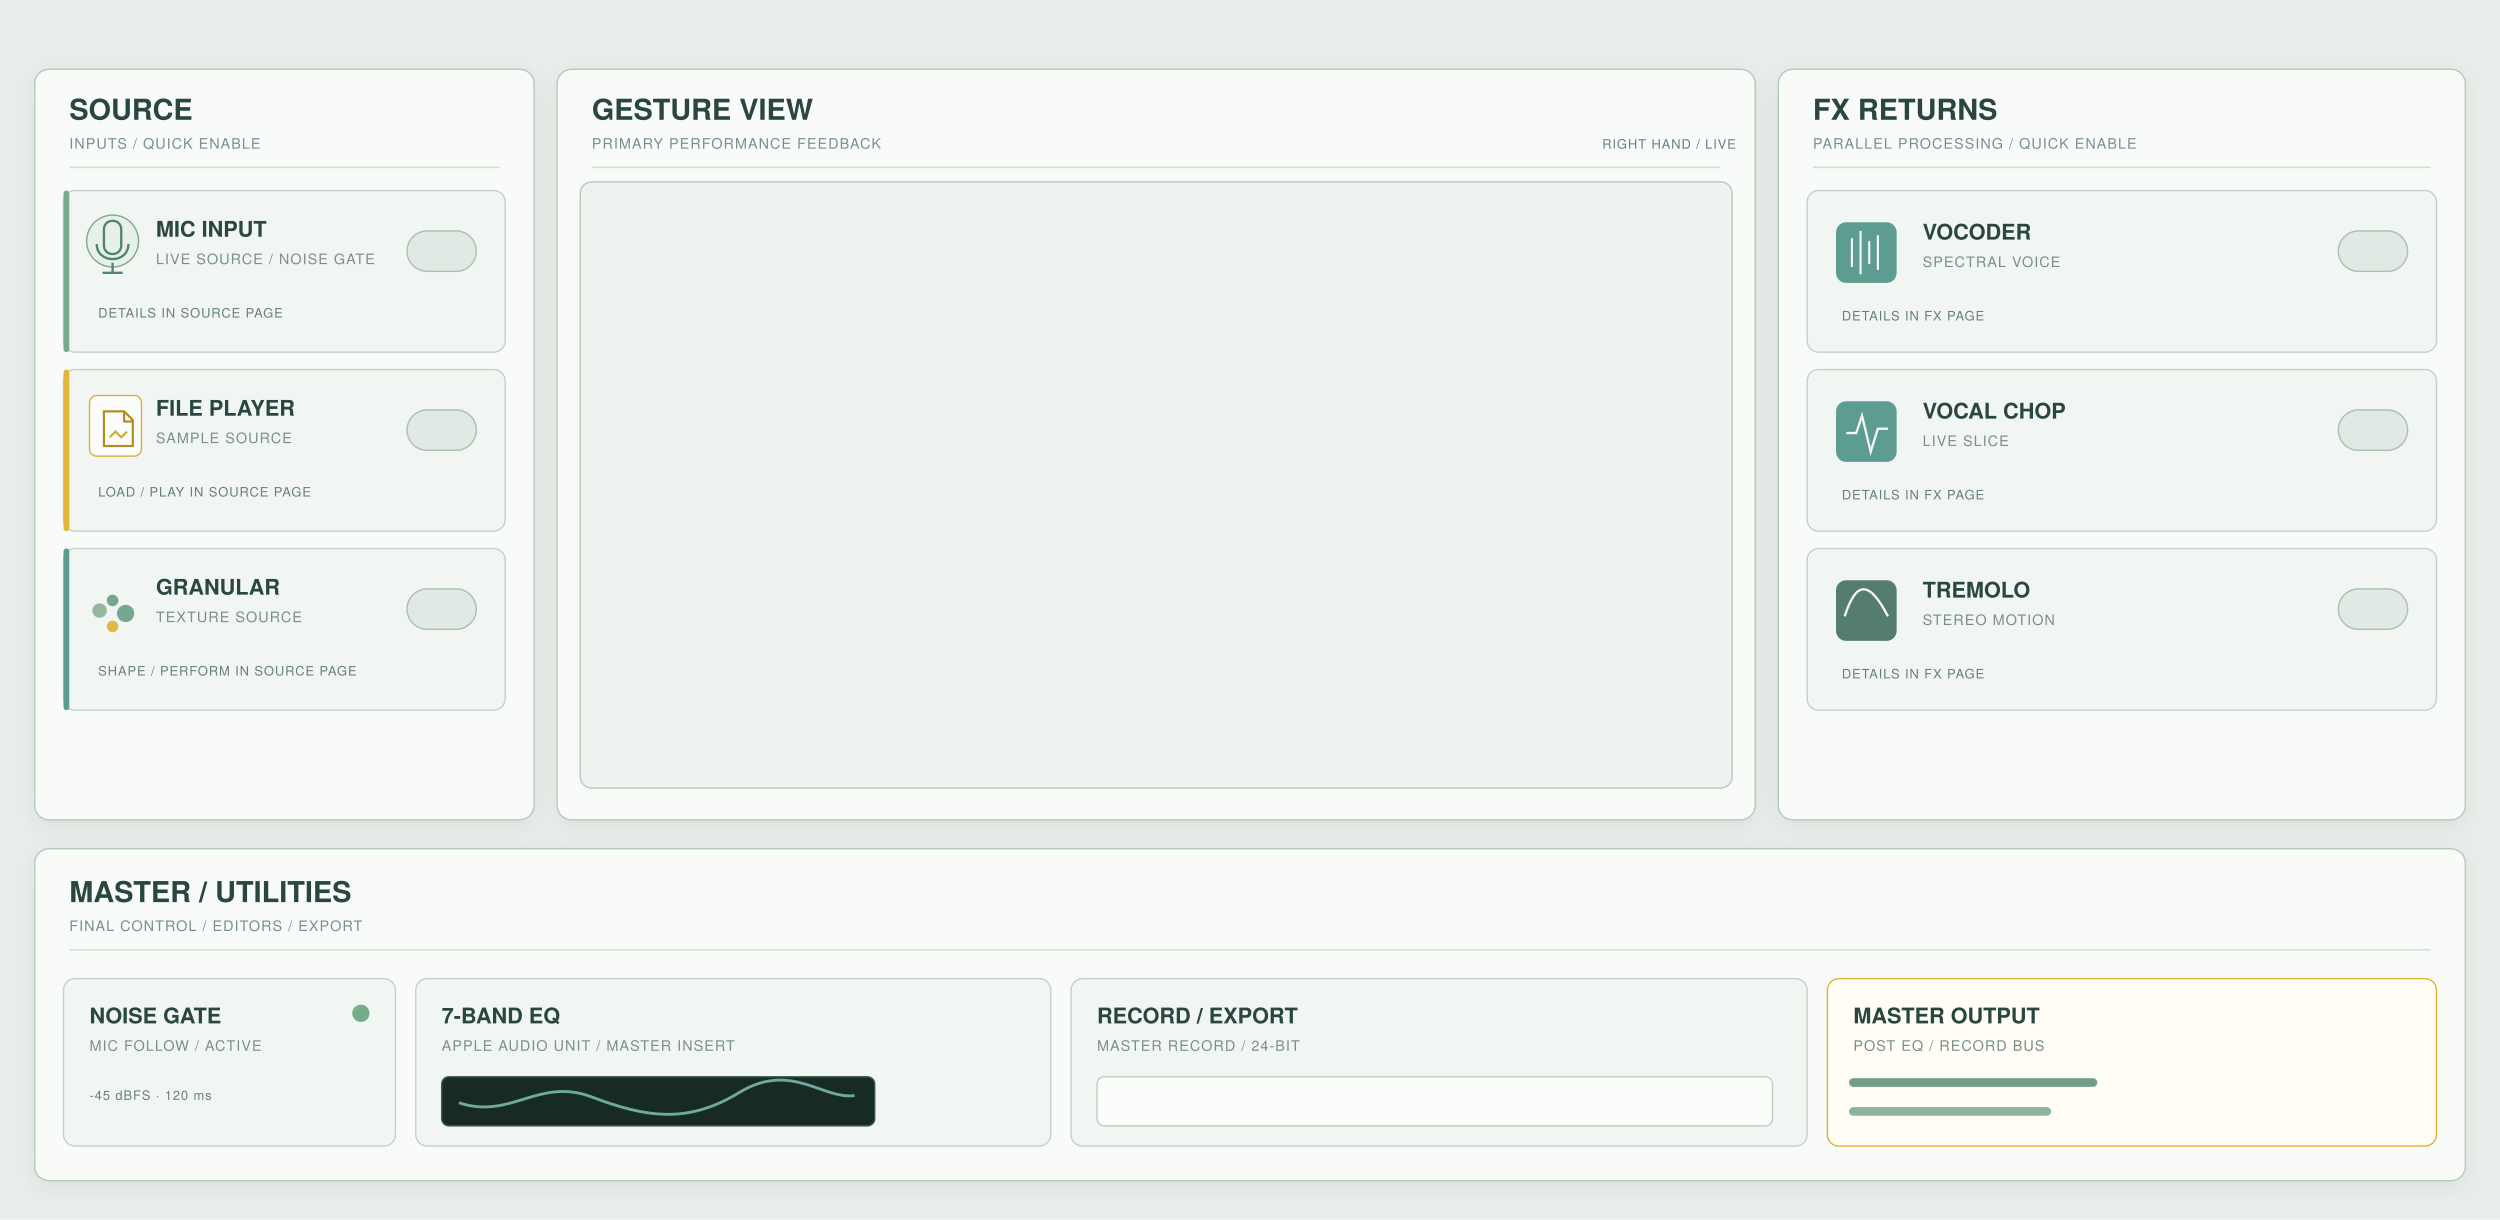
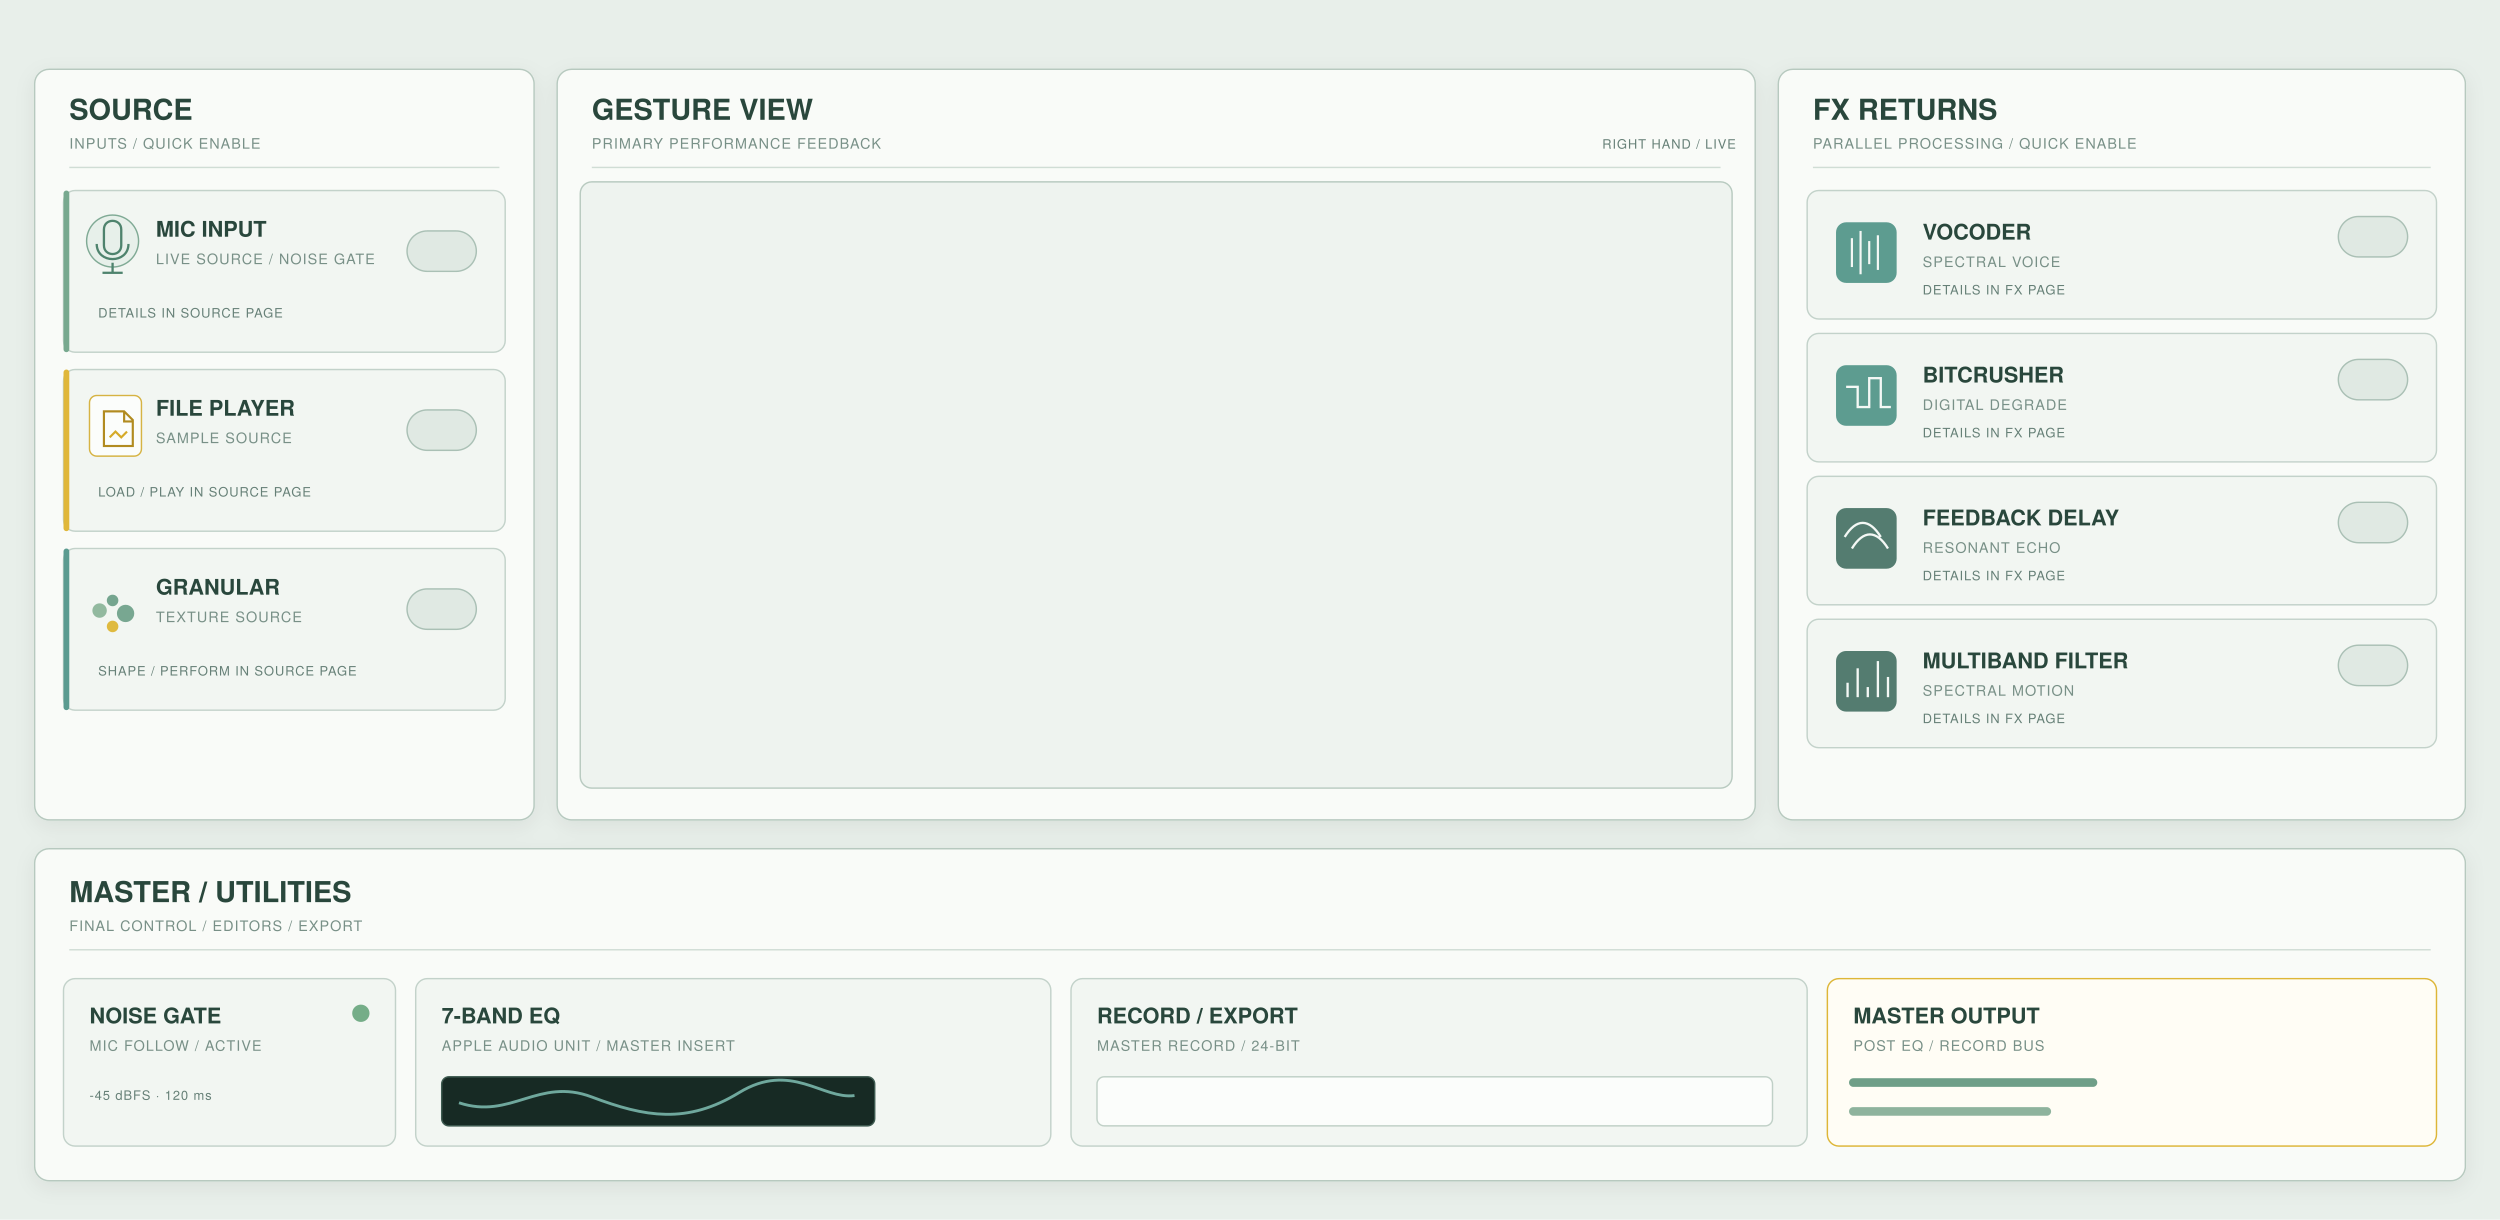
<svg xmlns="http://www.w3.org/2000/svg" width="1732" height="845" viewBox="0 0 1732 845">
  <defs>
    <filter id="shadow" x="-10%" y="-10%" width="120%" height="130%">
      <feDropShadow dx="0" dy="4" stdDeviation="7" flood-color="#173027" flood-opacity=".07" />
    </filter>
    <style>
      .title { font-family: "Avenir Next", "Helvetica Neue", sans-serif; font-size: 20px; font-weight: 600; fill: #29473c; }
      .module { font-family: "Avenir Next", "Helvetica Neue", sans-serif; font-size: 15px; font-weight: 600; fill: #29473c; }
      .caption { font-family: "Avenir Next", "Helvetica Neue", sans-serif; font-size: 10px; font-weight: 400; letter-spacing: .7px; fill: #789087; }
      .micro { font-family: "Avenir Next", "Helvetica Neue", sans-serif; font-size: 9px; font-weight: 500; letter-spacing: .6px; fill: #668077; }
      .panel { fill: #f9fbf8; stroke: #b7c9bf; stroke-width: 1; }
      .moduleBox { fill: #f2f6f2; stroke: #c3d2ca; stroke-width: 1; }
    </style>
  </defs>
  <rect width="1732" height="845" fill="#e8efea" />
  <g filter="url(#shadow)">
    <rect x="24" y="48" width="346" height="520" rx="10" class="panel" />
    <rect x="386" y="48" width="830" height="520" rx="10" class="panel" />
    <rect x="1232" y="48" width="476" height="520" rx="10" class="panel" />
    <rect x="24" y="588" width="1684" height="230" rx="10" class="panel" />
  </g>
  <text x="48" y="83" class="title">SOURCE</text>
  <text x="48" y="103" class="caption">INPUTS / QUICK ENABLE</text>
  <line x1="48" y1="116" x2="346" y2="116" stroke="#d0ddd5" />
  <g transform="translate(44 132)">
    <rect width="306" height="112" rx="8" class="moduleBox" />
    <rect width="4" height="112" rx="2" fill="#78a98f" />
    <circle cx="34" cy="35" r="18" fill="#e7f0ea" stroke="#80aa95" />
    <path d="M28 27v11c0 8 12 8 12 0V27c0-8-12-8-12 0zM23 37c0 14 22 14 22 0M34 50v7M27 57h14" fill="none" stroke="#4e836d" stroke-width="1.6" />
    <text x="64" y="32" class="module">MIC INPUT</text>
    <text x="64" y="51" class="caption">LIVE SOURCE / NOISE GATE</text>
    <text x="24" y="88" class="micro">DETAILS IN SOURCE PAGE</text>
    <rect x="238" y="28" width="48" height="28" rx="14" fill="#e0e9e3" stroke="#aac0b5" />
  </g>
  <g transform="translate(44 256)">
    <rect width="306" height="112" rx="8" class="moduleBox" />
    <rect width="4" height="112" rx="2" fill="#e0b73a" />
    <rect x="18" y="18" width="36" height="42" rx="5" fill="#fbfdfb" stroke="#d6b343" />
    <path d="M28 29h14l6 6v18H28zM42 29v7h6" fill="none" stroke="#b18b20" stroke-width="1.5" />
    <path d="M32 47l4-4 4 4 4-4" fill="none" stroke="#d5aa28" stroke-width="1.5" />
    <text x="64" y="32" class="module">FILE PLAYER</text>
    <text x="64" y="51" class="caption">SAMPLE SOURCE</text>
    <text x="24" y="88" class="micro">LOAD / PLAY IN SOURCE PAGE</text>
    <rect x="238" y="28" width="48" height="28" rx="14" fill="#e0e9e3" stroke="#aac0b5" />
  </g>
  <g transform="translate(44 380)">
    <rect width="306" height="112" rx="8" class="moduleBox" />
    <rect width="4" height="112" rx="2" fill="#5b9b90" />
    <circle cx="34" cy="36" r="4" fill="#75a58f" />
    <circle cx="25" cy="43" r="5" fill="#92b99f" />
    <circle cx="43" cy="45" r="6" fill="#78a791" />
    <circle cx="34" cy="54" r="4" fill="#dfba3f" />
    <text x="64" y="32" class="module">GRANULAR</text>
    <text x="64" y="51" class="caption">TEXTURE SOURCE</text>
    <text x="24" y="88" class="micro">SHAPE / PERFORM IN SOURCE PAGE</text>
    <rect x="238" y="28" width="48" height="28" rx="14" fill="#e0e9e3" stroke="#aac0b5" />
  </g>
  <text x="410" y="83" class="title">GESTURE VIEW</text>
  <text x="410" y="103" class="caption">PRIMARY PERFORMANCE FEEDBACK</text>
  <line x1="410" y1="116" x2="1192" y2="116" stroke="#d0ddd5" />
  <rect x="402" y="126" width="798" height="420" rx="8" fill="#eef3ef" stroke="#b8cac0" />
  <text x="1110" y="103" class="micro">RIGHT HAND / LIVE</text>
  <text x="1256" y="83" class="title">FX RETURNS</text>
  <text x="1256" y="103" class="caption">PARALLEL PROCESSING / QUICK ENABLE</text>
  <line x1="1256" y1="116" x2="1684" y2="116" stroke="#d0ddd5" />
  <g transform="translate(1252 132)">
-     <rect width="436" height="112" rx="8" class="moduleBox" />
+     <rect width="436" height="89" rx="8" class="moduleBox" />
    <rect x="20" y="22" width="42" height="42" rx="7" fill="#5d9c90" />
    <path d="M31 33v20M37 28v30M43 35v16M49 31v24" stroke="#f4f8f5" stroke-width="1.5" />
    <text x="80" y="34" class="module">VOCODER</text>
    <text x="80" y="53" class="caption">SPECTRAL VOICE</text>
-     <text x="24" y="90" class="micro">DETAILS IN FX PAGE</text>
-     <rect x="368" y="28" width="48" height="28" rx="14" fill="#e0e9e3" stroke="#aac0b5" />
+     <text x="80" y="72" class="micro">DETAILS IN FX PAGE</text>
+     <rect x="368" y="18" width="48" height="28" rx="14" fill="#e0e9e3" stroke="#aac0b5" />
  </g>
-   <g transform="translate(1252 256)">
-     <rect width="436" height="112" rx="8" class="moduleBox" />
+   <g transform="translate(1252 231)">
+     <rect width="436" height="89" rx="8" class="moduleBox" />
    <rect x="20" y="22" width="42" height="42" rx="7" fill="#5d9c90" />
-     <path d="M27 44h7l4-12 6 25 5-16h7" fill="none" stroke="#f4f8f5" stroke-width="1.6" />
-     <text x="80" y="34" class="module">VOCAL CHOP</text>
-     <text x="80" y="53" class="caption">LIVE SLICE</text>
-     <text x="24" y="90" class="micro">DETAILS IN FX PAGE</text>
-     <rect x="368" y="28" width="48" height="28" rx="14" fill="#e0e9e3" stroke="#aac0b5" />
+     <path d="M27 37h8v14h8V31h8v20h7" fill="none" stroke="#f4f8f5" stroke-width="1.6" />
+     <text x="80" y="34" class="module">BITCRUSHER</text>
+     <text x="80" y="53" class="caption">DIGITAL DEGRADE</text>
+     <text x="80" y="72" class="micro">DETAILS IN FX PAGE</text>
+     <rect x="368" y="18" width="48" height="28" rx="14" fill="#e0e9e3" stroke="#aac0b5" />
  </g>
-   <g transform="translate(1252 380)">
-     <rect width="436" height="112" rx="8" class="moduleBox" />
+   <g transform="translate(1252 330)">
+     <rect width="436" height="89" rx="8" class="moduleBox" />
    <rect x="20" y="22" width="42" height="42" rx="7" fill="#547c70" />
-     <path d="M26 47c8-25 17-25 30 0" fill="none" stroke="#f4f8f5" stroke-width="1.6" />
-     <text x="80" y="34" class="module">TREMOLO</text>
-     <text x="80" y="53" class="caption">STEREO MOTION</text>
-     <text x="24" y="90" class="micro">DETAILS IN FX PAGE</text>
-     <rect x="368" y="28" width="48" height="28" rx="14" fill="#e0e9e3" stroke="#aac0b5" />
+     <path d="M26 42c8-13 17-13 25 0M31 50c8-13 17-13 25 0" fill="none" stroke="#f4f8f5" stroke-width="1.6" />
+     <text x="80" y="34" class="module">FEEDBACK DELAY</text>
+     <text x="80" y="53" class="caption">RESONANT ECHO</text>
+     <text x="80" y="72" class="micro">DETAILS IN FX PAGE</text>
+     <rect x="368" y="18" width="48" height="28" rx="14" fill="#e0e9e3" stroke="#aac0b5" />
+   </g>
+   <g transform="translate(1252 429)">
+     <rect width="436" height="89" rx="8" class="moduleBox" />
+     <rect x="20" y="22" width="42" height="42" rx="7" fill="#547c70" />
+     <path d="M28 54V44M35 54V34M42 54V47M49 54V29M56 54V40" fill="none" stroke="#f4f8f5" stroke-width="1.6" />
+     <text x="80" y="34" class="module">MULTIBAND FILTER</text>
+     <text x="80" y="53" class="caption">SPECTRAL MOTION</text>
+     <text x="80" y="72" class="micro">DETAILS IN FX PAGE</text>
+     <rect x="368" y="18" width="48" height="28" rx="14" fill="#e0e9e3" stroke="#aac0b5" />
  </g>
  <text x="48" y="625" class="title">MASTER / UTILITIES</text>
  <text x="48" y="645" class="caption">FINAL CONTROL / EDITORS / EXPORT</text>
  <line x1="48" y1="658" x2="1684" y2="658" stroke="#d0ddd5" />
  <rect x="44" y="678" width="230" height="116" rx="8" class="moduleBox" />
  <text x="62" y="709" class="module">NOISE GATE</text>
  <text x="62" y="728" class="caption">MIC FOLLOW / ACTIVE</text>
  <text x="62" y="762" class="micro">-45 dBFS · 120 ms</text>
  <circle cx="250" cy="702" r="6" fill="#75ad88" />
  <rect x="288" y="678" width="440" height="116" rx="8" class="moduleBox" />
  <text x="306" y="709" class="module">7-BAND EQ</text>
  <text x="306" y="728" class="caption">APPLE AUDIO UNIT / MASTER INSERT</text>
  <rect x="306" y="746" width="300" height="34" rx="5" fill="#172a24" stroke="#3d5a50" />
  <path d="M318 764c36 12 55-18 92-4s66 19 102-3 58 5 80 2" fill="none" stroke="#6fa89d" stroke-width="2" />
  <rect x="742" y="678" width="510" height="116" rx="8" class="moduleBox" />
  <text x="760" y="709" class="module">RECORD / EXPORT</text>
  <text x="760" y="728" class="caption">MASTER RECORD / 24-BIT</text>
  <rect x="760" y="746" width="468" height="34" rx="5" fill="#fbfdfb" stroke="#c0d0c7" />
  <rect x="1266" y="678" width="422" height="116" rx="8" fill="#fffdf5" stroke="#ddb638" />
  <text x="1284" y="709" class="module">MASTER OUTPUT</text>
  <text x="1284" y="728" class="caption">POST EQ / RECORD BUS</text>
  <line x1="1284" y1="750" x2="1450" y2="750" stroke="#6f9f88" stroke-width="6" stroke-linecap="round" />
  <line x1="1284" y1="770" x2="1418" y2="770" stroke="#8eb39d" stroke-width="6" stroke-linecap="round" />
</svg>
